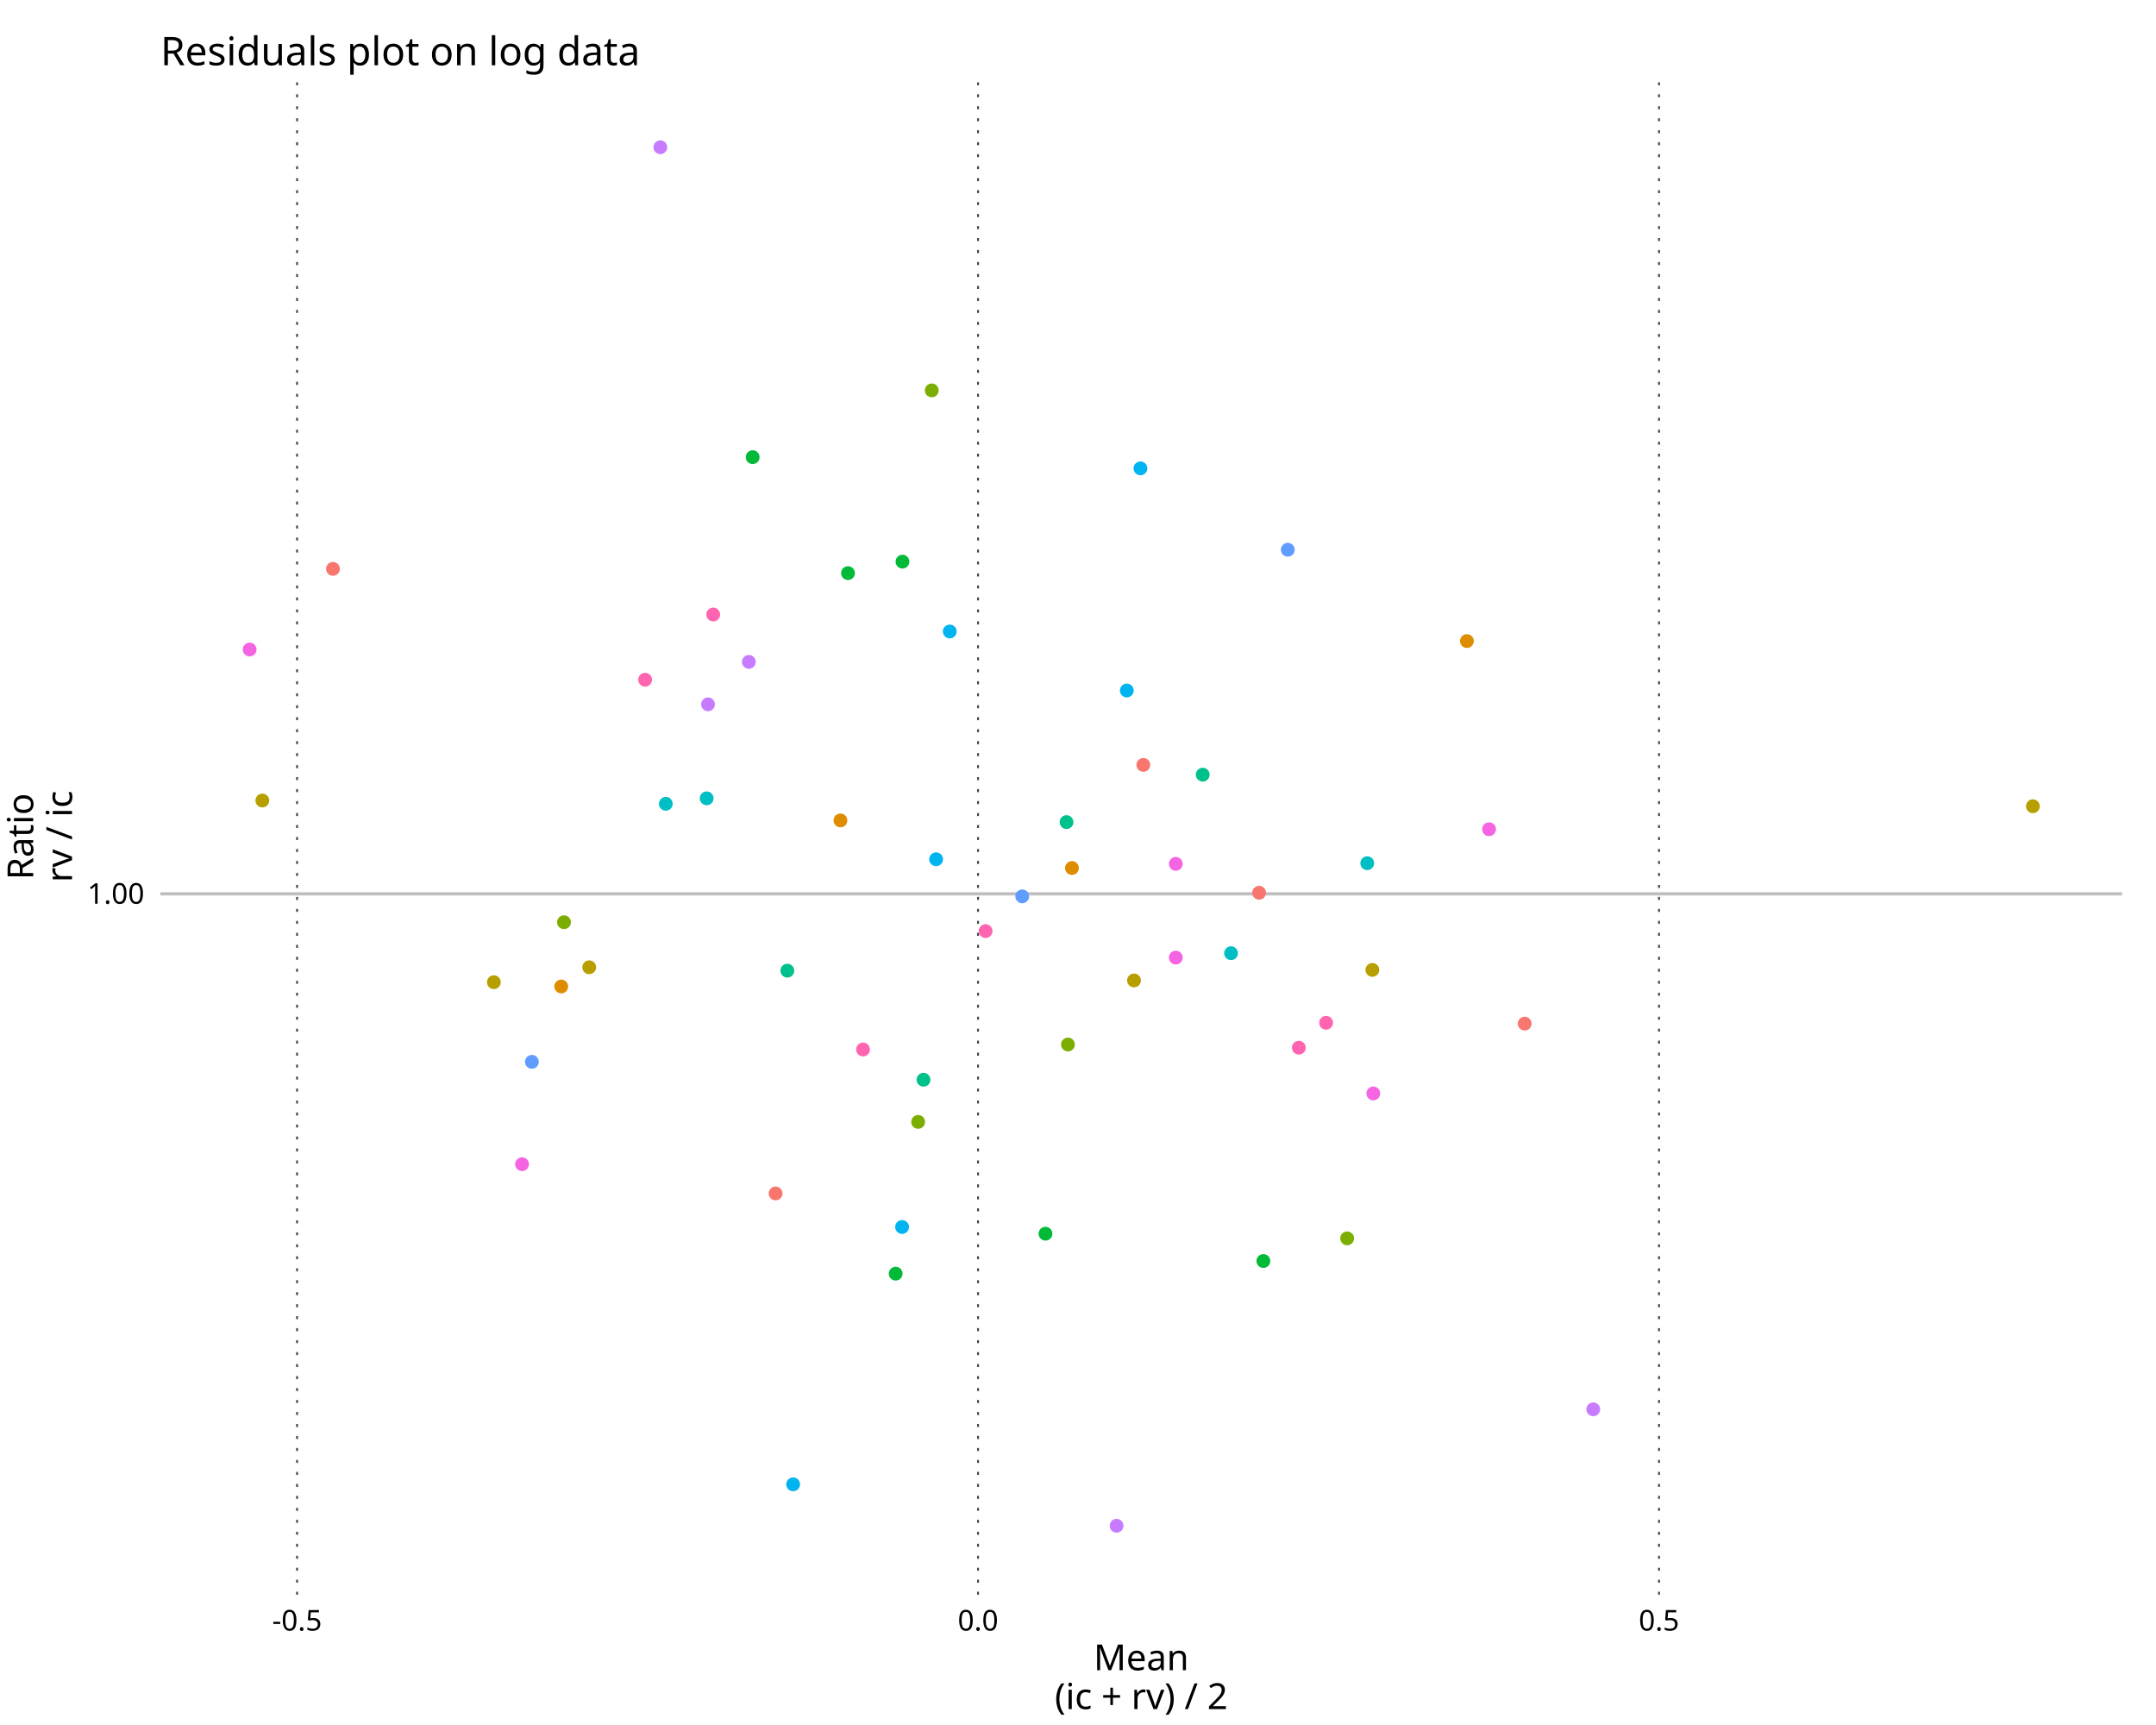
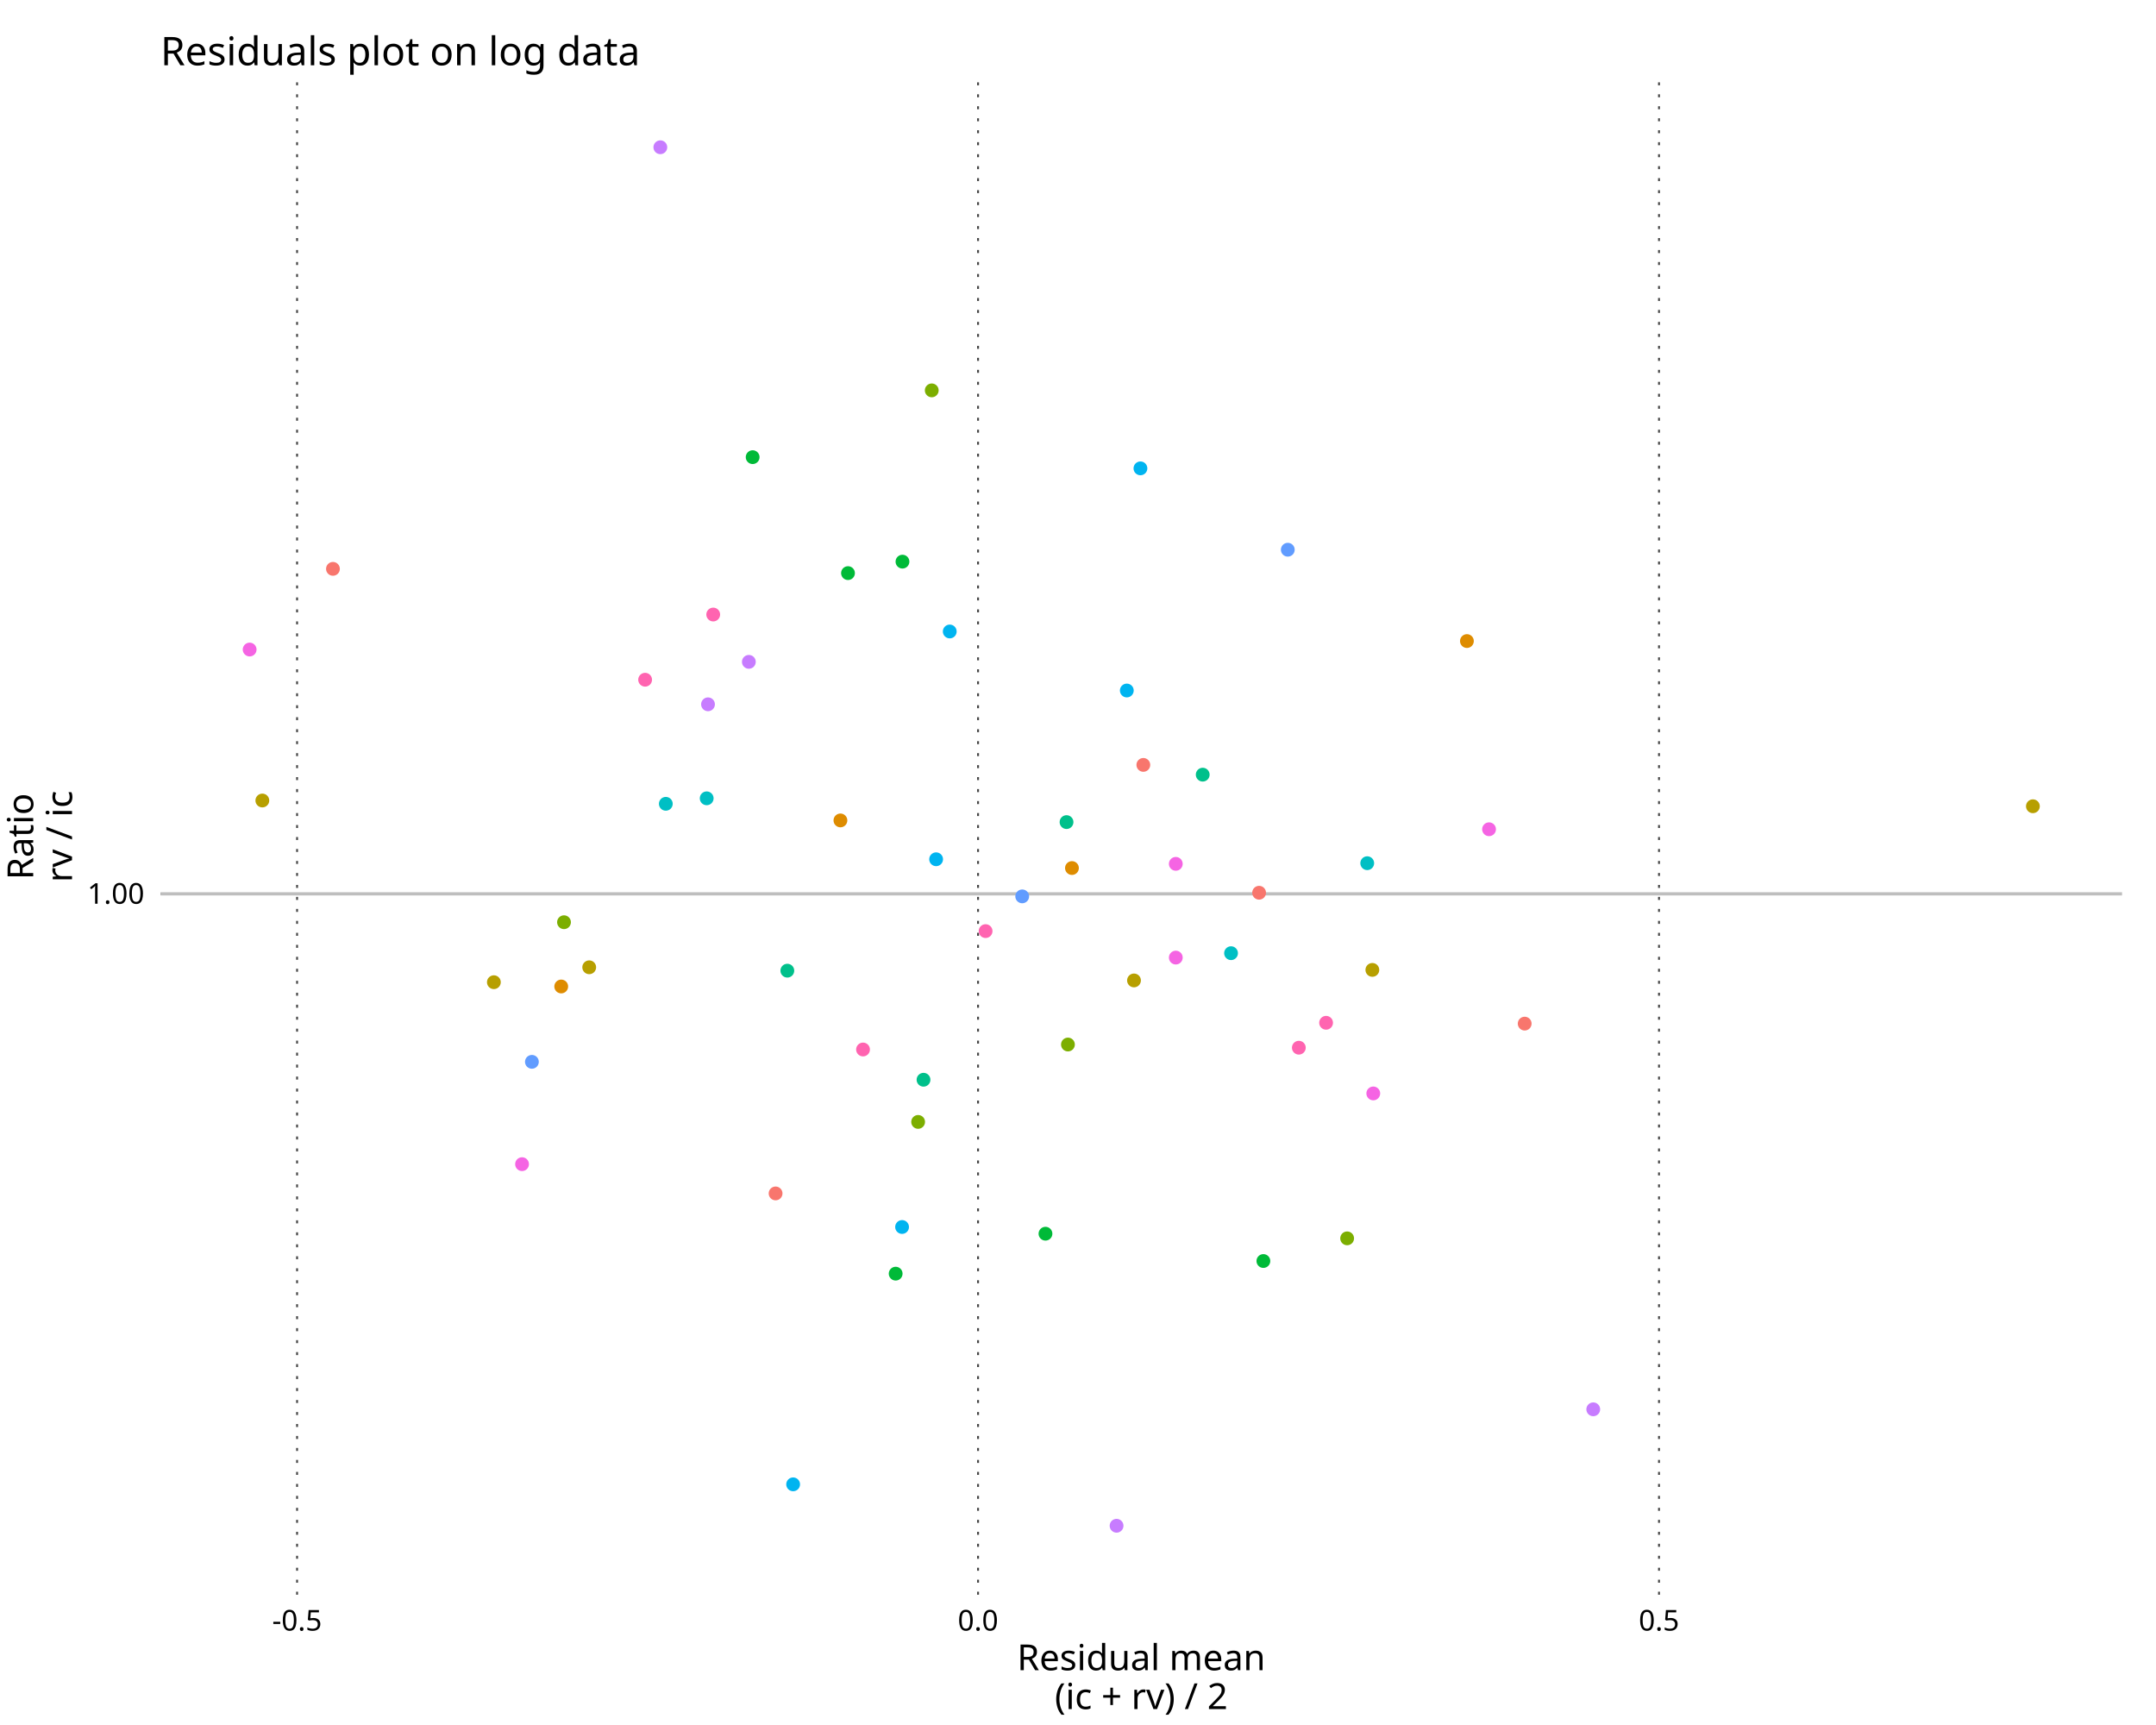
<svg xmlns="http://www.w3.org/2000/svg" class="svglite" data-engine-version="2.0" width="720.00pt" height="576.00pt" viewBox="0 0 720.00 576.00">
  <defs>
    <style type="text/css">
    .svglite line, .svglite polyline, .svglite polygon, .svglite path, .svglite rect, .svglite circle {
      fill: none;
      stroke: #000000;
      stroke-linecap: round;
      stroke-linejoin: round;
      stroke-miterlimit: 10.00;
    }
  </style>
  </defs>
  <rect width="100%" height="100%" style="stroke: none; fill: #FFFFFF;" />
  <defs>
    <clipPath id="cpMC4wMHw3MjAuMDB8MC4wMHw1NzYuMDA=">
      <rect x="0.00" y="0.00" width="720.00" height="576.00" />
    </clipPath>
  </defs>
  <g clip-path="url(#cpMC4wMHw3MjAuMDB8MC4wMHw1NzYuMDA=)">
</g>
  <defs>
    <clipPath id="cpNTMuNjB8NzA4LjY2fDI2LjE1fDUzMi40OQ==">
      <rect x="53.60" y="26.15" width="655.06" height="506.34" />
    </clipPath>
  </defs>
  <g clip-path="url(#cpNTMuNjB8NzA4LjY2fDI2LjE1fDUzMi40OQ==)">
    <polyline points="53.60,298.46 708.66,298.46 " style="stroke-width: 0.64; stroke: #454545; stroke-dasharray: 1.00,3.00; stroke-linecap: butt;" />
    <polyline points="99.21,532.49 99.21,26.15 " style="stroke-width: 0.64; stroke: #454545; stroke-dasharray: 1.00,3.00; stroke-linecap: butt;" />
    <polyline points="326.62,532.49 326.62,26.15 " style="stroke-width: 0.64; stroke: #454545; stroke-dasharray: 1.00,3.00; stroke-linecap: butt;" />
    <polyline points="554.03,532.49 554.03,26.15 " style="stroke-width: 0.64; stroke: #454545; stroke-dasharray: 1.00,3.00; stroke-linecap: butt;" />
    <polyline points="53.60,298.46 60.57,298.46 67.54,298.46 74.50,298.46 81.47,298.46 88.44,298.46 95.41,298.46 102.38,298.46 109.35,298.46 116.32,298.46 123.29,298.46 130.25,298.46 137.22,298.46 144.19,298.46 151.16,298.46 158.13,298.46 165.10,298.46 172.07,298.46 179.04,298.46 186.00,298.46 192.97,298.46 199.94,298.46 206.91,298.46 213.88,298.46 220.85,298.46 227.82,298.46 234.79,298.46 241.75,298.46 248.72,298.46 255.69,298.46 262.66,298.46 269.63,298.46 276.60,298.46 283.57,298.46 290.54,298.46 297.50,298.46 304.47,298.46 311.44,298.46 318.41,298.46 325.38,298.46 332.35,298.46 339.32,298.46 346.29,298.46 353.25,298.46 360.22,298.46 367.19,298.46 374.16,298.46 381.13,298.46 388.10,298.46 395.07,298.46 402.04,298.46 409.00,298.46 415.97,298.46 422.94,298.46 429.91,298.46 436.88,298.46 443.85,298.46 450.82,298.46 457.79,298.46 464.75,298.46 471.72,298.46 478.69,298.46 485.66,298.46 492.63,298.46 499.60,298.46 506.57,298.46 513.54,298.46 520.50,298.46 527.47,298.46 534.44,298.46 541.41,298.46 548.38,298.46 555.35,298.46 562.32,298.46 569.29,298.46 576.26,298.46 583.22,298.46 590.19,298.46 597.16,298.46 604.13,298.46 611.10,298.46 618.07,298.46 625.04,298.46 632.01,298.46 638.97,298.46 645.94,298.46 652.91,298.46 659.88,298.46 666.85,298.46 673.82,298.46 680.79,298.46 687.76,298.46 694.72,298.46 701.69,298.46 708.66,298.46 " style="stroke-width: 1.07; stroke: #BEBEBE; stroke-linecap: butt;" />
    <circle cx="420.48" cy="298.10" r="1.95" style="stroke-width: 0.71; stroke: #F8766D; fill: #F8766D;" />
    <circle cx="111.19" cy="189.95" r="1.95" style="stroke-width: 0.71; stroke: #F8766D; fill: #F8766D;" />
    <circle cx="509.17" cy="341.80" r="1.95" style="stroke-width: 0.71; stroke: #F8766D; fill: #F8766D;" />
    <circle cx="259.01" cy="398.50" r="1.95" style="stroke-width: 0.71; stroke: #F8766D; fill: #F8766D;" />
    <circle cx="381.82" cy="255.41" r="1.95" style="stroke-width: 0.71; stroke: #F8766D; fill: #F8766D;" />
    <circle cx="187.42" cy="329.40" r="1.95" style="stroke-width: 0.71; stroke: #DE8C00; fill: #DE8C00;" />
    <circle cx="489.88" cy="214.06" r="1.95" style="stroke-width: 0.71; stroke: #DE8C00; fill: #DE8C00;" />
    <circle cx="357.98" cy="289.85" r="1.95" style="stroke-width: 0.71; stroke: #DE8C00; fill: #DE8C00;" />
    <circle cx="280.66" cy="273.95" r="1.95" style="stroke-width: 0.71; stroke: #DE8C00; fill: #DE8C00;" />
    <circle cx="87.61" cy="267.30" r="1.95" style="stroke-width: 0.71; stroke: #B79F00; fill: #B79F00;" />
    <circle cx="378.70" cy="327.38" r="1.95" style="stroke-width: 0.71; stroke: #B79F00; fill: #B79F00;" />
    <circle cx="196.77" cy="322.99" r="1.95" style="stroke-width: 0.71; stroke: #B79F00; fill: #B79F00;" />
    <circle cx="164.93" cy="327.97" r="1.95" style="stroke-width: 0.71; stroke: #B79F00; fill: #B79F00;" />
    <circle cx="678.89" cy="269.22" r="1.95" style="stroke-width: 0.71; stroke: #B79F00; fill: #B79F00;" />
    <circle cx="458.30" cy="323.86" r="1.95" style="stroke-width: 0.71; stroke: #B79F00; fill: #B79F00;" />
    <circle cx="311.16" cy="130.35" r="1.95" style="stroke-width: 0.71; stroke: #7CAE00; fill: #7CAE00;" />
    <circle cx="188.35" cy="307.94" r="1.95" style="stroke-width: 0.71; stroke: #7CAE00; fill: #7CAE00;" />
    <circle cx="306.61" cy="374.62" r="1.95" style="stroke-width: 0.71; stroke: #7CAE00; fill: #7CAE00;" />
    <circle cx="356.64" cy="348.78" r="1.95" style="stroke-width: 0.71; stroke: #7CAE00; fill: #7CAE00;" />
    <circle cx="449.88" cy="413.50" r="1.95" style="stroke-width: 0.71; stroke: #7CAE00; fill: #7CAE00;" />
    <circle cx="421.91" cy="421.07" r="1.95" style="stroke-width: 0.71; stroke: #00BA38; fill: #00BA38;" />
    <circle cx="349.14" cy="411.95" r="1.95" style="stroke-width: 0.71; stroke: #00BA38; fill: #00BA38;" />
    <circle cx="299.11" cy="425.29" r="1.95" style="stroke-width: 0.71; stroke: #00BA38; fill: #00BA38;" />
    <circle cx="301.38" cy="187.54" r="1.95" style="stroke-width: 0.71; stroke: #00BA38; fill: #00BA38;" />
    <circle cx="251.35" cy="152.65" r="1.95" style="stroke-width: 0.71; stroke: #00BA38; fill: #00BA38;" />
    <circle cx="283.19" cy="191.37" r="1.95" style="stroke-width: 0.71; stroke: #00BA38; fill: #00BA38;" />
    <circle cx="308.41" cy="360.54" r="1.95" style="stroke-width: 0.71; stroke: #00C08B; fill: #00C08B;" />
    <circle cx="401.65" cy="258.67" r="1.95" style="stroke-width: 0.71; stroke: #00C08B; fill: #00C08B;" />
    <circle cx="262.93" cy="324.12" r="1.95" style="stroke-width: 0.71; stroke: #00C08B; fill: #00C08B;" />
    <circle cx="356.17" cy="274.51" r="1.95" style="stroke-width: 0.71; stroke: #00C08B; fill: #00C08B;" />
    <circle cx="456.59" cy="288.23" r="1.95" style="stroke-width: 0.71; stroke: #00BFC4; fill: #00BFC4;" />
    <circle cx="236.00" cy="266.57" r="1.95" style="stroke-width: 0.71; stroke: #00BFC4; fill: #00BFC4;" />
    <circle cx="222.35" cy="268.40" r="1.95" style="stroke-width: 0.71; stroke: #00BFC4; fill: #00BFC4;" />
    <circle cx="411.11" cy="318.28" r="1.95" style="stroke-width: 0.71; stroke: #00BFC4; fill: #00BFC4;" />
    <circle cx="264.87" cy="495.64" r="1.95" style="stroke-width: 0.71; stroke: #00B4F0; fill: #00B4F0;" />
    <circle cx="301.25" cy="409.71" r="1.95" style="stroke-width: 0.71; stroke: #00B4F0; fill: #00B4F0;" />
    <circle cx="312.62" cy="286.92" r="1.95" style="stroke-width: 0.71; stroke: #00B4F0; fill: #00B4F0;" />
    <circle cx="317.17" cy="210.86" r="1.95" style="stroke-width: 0.71; stroke: #00B4F0; fill: #00B4F0;" />
    <circle cx="376.30" cy="230.57" r="1.95" style="stroke-width: 0.71; stroke: #00B4F0; fill: #00B4F0;" />
    <circle cx="380.85" cy="156.39" r="1.95" style="stroke-width: 0.71; stroke: #00B4F0; fill: #00B4F0;" />
    <circle cx="341.37" cy="299.31" r="1.95" style="stroke-width: 0.71; stroke: #619CFF; fill: #619CFF;" />
    <circle cx="430.06" cy="183.56" r="1.95" style="stroke-width: 0.71; stroke: #619CFF; fill: #619CFF;" />
    <circle cx="177.63" cy="354.56" r="1.95" style="stroke-width: 0.71; stroke: #619CFF; fill: #619CFF;" />
    <circle cx="372.88" cy="509.47" r="1.95" style="stroke-width: 0.71; stroke: #C77CFF; fill: #C77CFF;" />
    <circle cx="532.07" cy="470.59" r="1.95" style="stroke-width: 0.71; stroke: #C77CFF; fill: #C77CFF;" />
    <circle cx="220.52" cy="49.17" r="1.95" style="stroke-width: 0.71; stroke: #C77CFF; fill: #C77CFF;" />
    <circle cx="236.44" cy="235.18" r="1.95" style="stroke-width: 0.71; stroke: #C77CFF; fill: #C77CFF;" />
    <circle cx="250.08" cy="221.00" r="1.95" style="stroke-width: 0.71; stroke: #C77CFF; fill: #C77CFF;" />
    <circle cx="497.27" cy="276.90" r="1.95" style="stroke-width: 0.71; stroke: #F564E3; fill: #F564E3;" />
    <circle cx="83.37" cy="216.89" r="1.95" style="stroke-width: 0.71; stroke: #F564E3; fill: #F564E3;" />
    <circle cx="392.66" cy="288.45" r="1.95" style="stroke-width: 0.71; stroke: #F564E3; fill: #F564E3;" />
    <circle cx="392.66" cy="319.75" r="1.95" style="stroke-width: 0.71; stroke: #F564E3; fill: #F564E3;" />
    <circle cx="458.61" cy="365.11" r="1.95" style="stroke-width: 0.71; stroke: #F564E3; fill: #F564E3;" />
    <circle cx="174.34" cy="388.73" r="1.95" style="stroke-width: 0.71; stroke: #F564E3; fill: #F564E3;" />
    <circle cx="433.75" cy="349.84" r="1.95" style="stroke-width: 0.71; stroke: #FF64B0; fill: #FF64B0;" />
    <circle cx="288.21" cy="350.44" r="1.95" style="stroke-width: 0.71; stroke: #FF64B0; fill: #FF64B0;" />
    <circle cx="238.18" cy="205.20" r="1.95" style="stroke-width: 0.71; stroke: #FF64B0; fill: #FF64B0;" />
    <circle cx="215.44" cy="226.97" r="1.95" style="stroke-width: 0.71; stroke: #FF64B0; fill: #FF64B0;" />
    <circle cx="329.14" cy="310.91" r="1.95" style="stroke-width: 0.71; stroke: #FF64B0; fill: #FF64B0;" />
    <circle cx="442.85" cy="341.52" r="1.95" style="stroke-width: 0.71; stroke: #FF64B0; fill: #FF64B0;" />
  </g>
  <g clip-path="url(#cpMC4wMHw3MjAuMDB8MC4wMHw1NzYuMDA=)">
    <text x="48.22" y="301.77" text-anchor="end" style="font-size: 9.60px; font-family: sans;" textLength="18.69px" lengthAdjust="spacingAndGlyphs">1.00</text>
    <text x="99.21" y="544.47" text-anchor="middle" style="font-size: 9.60px; font-family: sans;" textLength="16.54px" lengthAdjust="spacingAndGlyphs">-0.5</text>
    <text x="326.62" y="544.47" text-anchor="middle" style="font-size: 9.60px; font-family: sans;" textLength="13.35px" lengthAdjust="spacingAndGlyphs">0.0</text>
    <text x="554.03" y="544.47" text-anchor="middle" style="font-size: 9.60px; font-family: sans;" textLength="13.35px" lengthAdjust="spacingAndGlyphs">0.5</text>
-     <text x="381.13" y="557.71" text-anchor="middle" style="font-size: 12.00px; font-family: sans;" textLength="30.02px" lengthAdjust="spacingAndGlyphs">Mean</text>
+     <text x="381.13" y="557.71" text-anchor="middle" style="font-size: 12.00px; font-family: sans;" textLength="80.06px" lengthAdjust="spacingAndGlyphs">Residual mean</text>
    <text x="381.13" y="570.67" text-anchor="middle" style="font-size: 12.00px; font-family: sans;" textLength="57.02px" lengthAdjust="spacingAndGlyphs">(ic + rv) / 2</text>
    <text transform="translate(11.09,279.32) rotate(-90)" text-anchor="middle" style="font-size: 12.00px; font-family: sans;" textLength="28.02px" lengthAdjust="spacingAndGlyphs">Ratio</text>
    <text transform="translate(24.05,279.32) rotate(-90)" text-anchor="middle" style="font-size: 12.00px; font-family: sans;" textLength="28.67px" lengthAdjust="spacingAndGlyphs">rv / ic</text>
    <text x="53.60" y="21.79" style="font-size: 13.20px; font-family: sans;" textLength="151.91px" lengthAdjust="spacingAndGlyphs">Residuals plot on log data</text>
  </g>
</svg>
